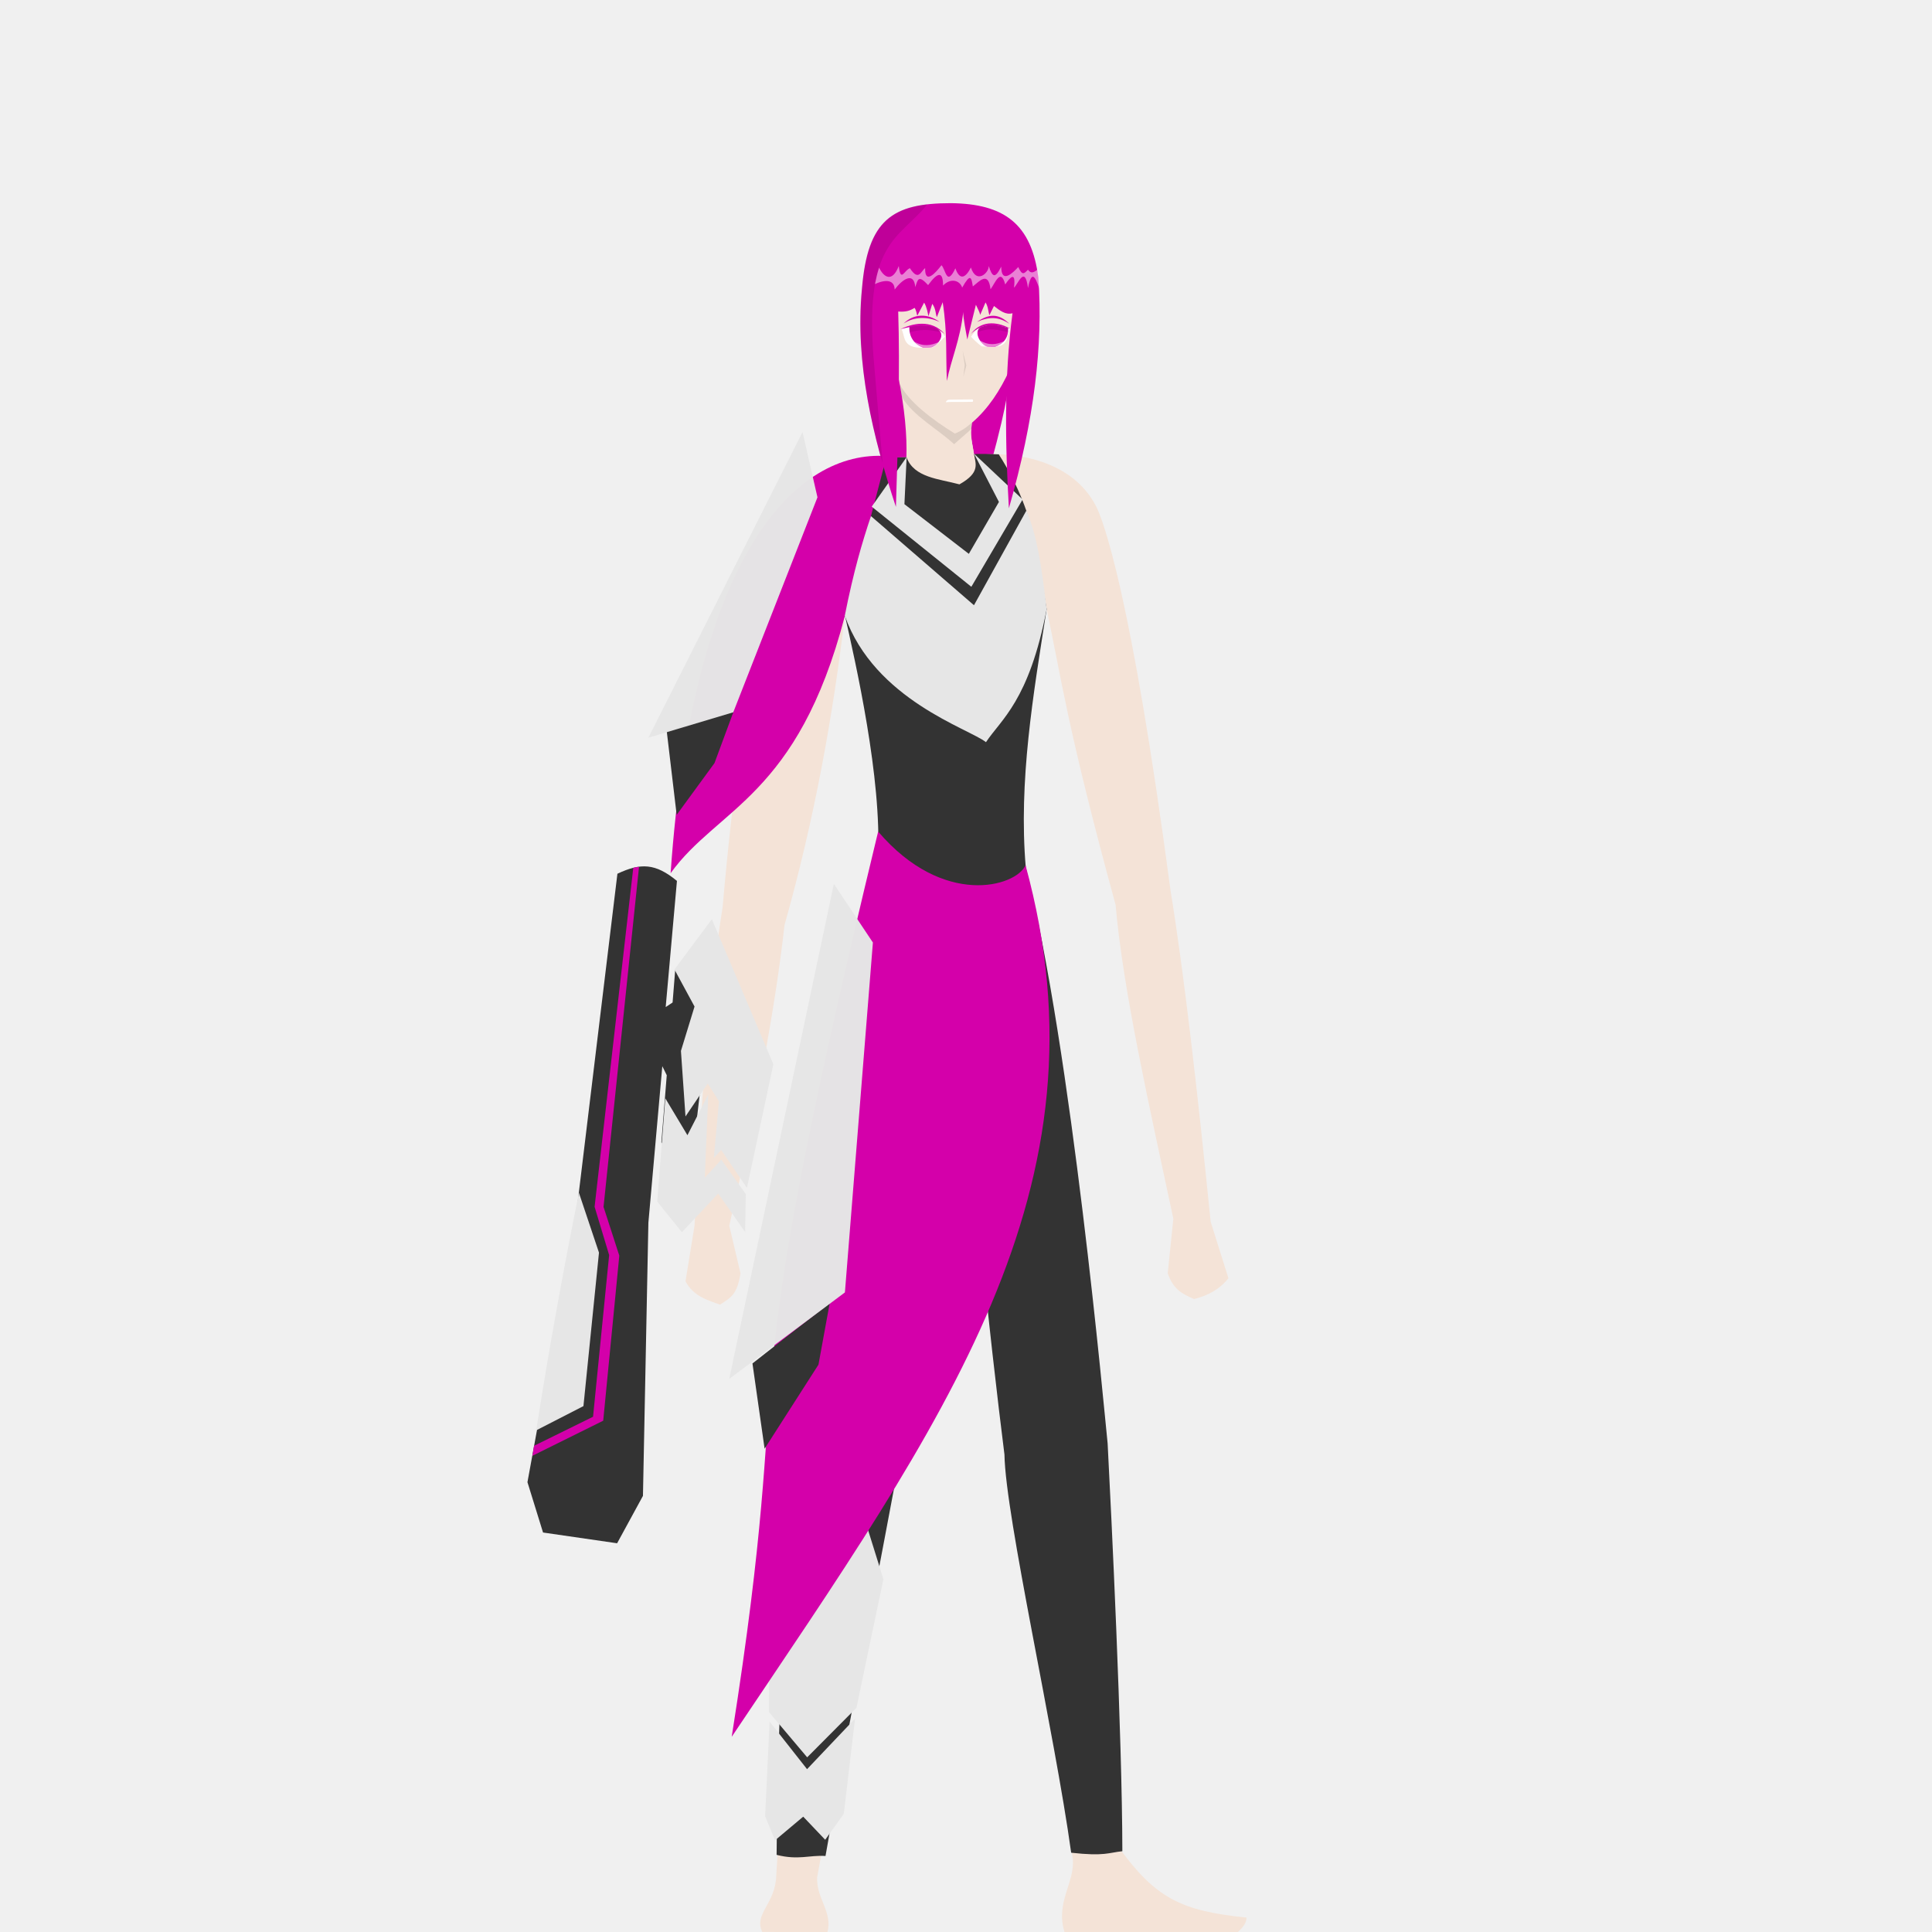
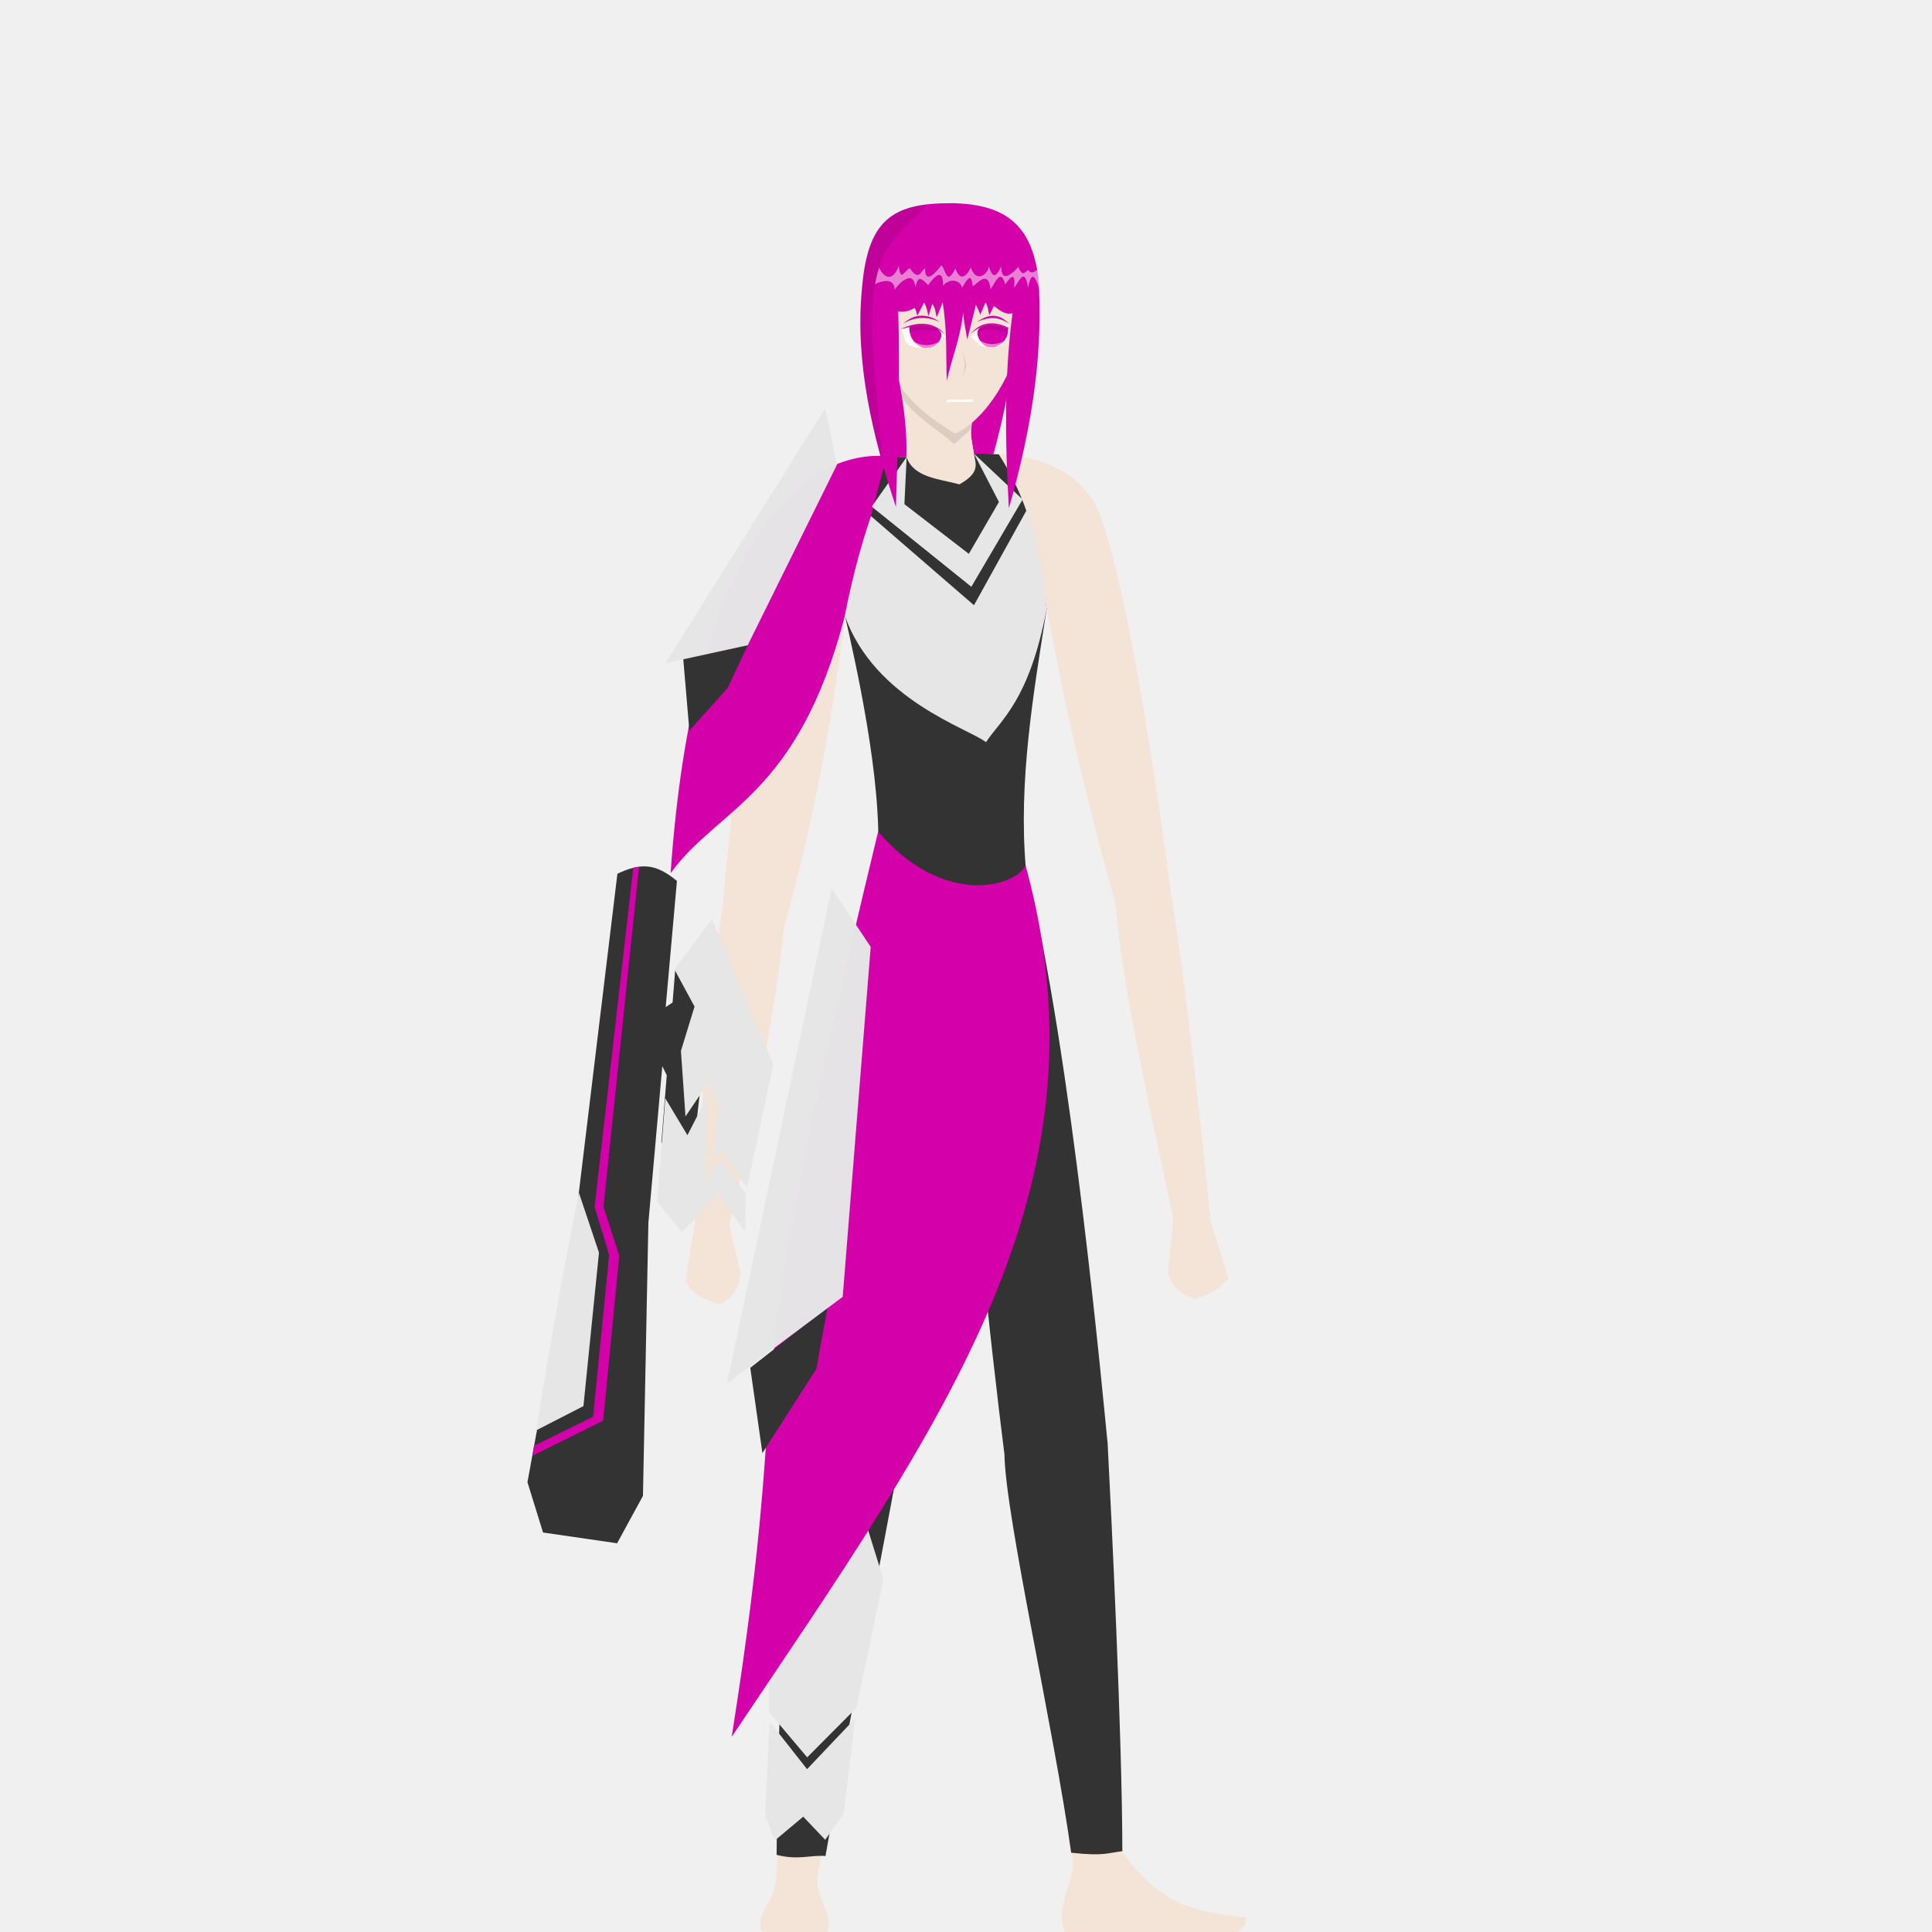
<svg xmlns="http://www.w3.org/2000/svg" version="1.1" id="svg1" width="1512" height="1512" viewBox="0 0 1512 1512">
  <defs id="defs1" />
  <g id="layer1" style="display:inline">
    <path style="display:inline;fill:#d400aa;stroke-width:3.425" d="m 690.171,300.366 c 3.359,13.171 9.713,63.047 19.155,81.453 l 2.606,-51.06 c 0.07,15.298 3.246,37.248 8.548,52.546 l 5.285,-48.923 c 2.78,14.609 7.38,36.198 12.758,52.546 2.425,-13.304 3.377,-33.117 4.082,-44.696 0.881,11.745 3.61,30.272 7.946,42.884 3.582,-12.278 8.35,-36.146 8.509,-48.424 l 8.938,52.866 c 21.017,-72.738 19.813,-81.322 23.324,-98.049 l -45.71,-70.047 c -18.349,34.184 -37.629,33.994 -55.441,78.904 z" id="path5" />
    <path id="path1" style="display:inline;fill:#f4e3d7;stroke-width:3.425" d="m 748.22,185.267 c -39.586,1.742 -50.845,10.403 -50.155,67.95 l 1.434,30.819 c 2.225,6.322 -0.47,2.339 3.179,9.316 5.51,26.382 7.244,48.286 6.673,64.492 -33.545,0.352 -84.735,11.112 -91.981,40.524 -12.794,51.934 -35.108,121.362 -51.888,311.991 -10.573,64.971 -16.766,154.131 -21.939,248.923 l -7.06,43.462 c 6.005,11.477 16.658,14.553 26.943,18.294 8.743,-5.57 13.503,-8.056 16.091,-24.529 l -8.785,-37.319 c 20.693,-89.763 35.978,-169.752 43.22,-235.206 23.407,-82.951 38.113,-164.156 47.498,-244.292 11.303,49.643 15.274,37.644 29.516,182.647 -26.078,164.375 -52.469,331.999 -64.237,496.375 l -19.224,309.001 c -0.562,22.53 -17.831,29.976 -10.953,44.254 l 51.029,0.057 c 4.191,-15.512 -8.864,-26.539 -8.087,-42.793 l 55.246,-300.534 c 25.583,-129.761 51.678,-259.522 63.282,-389.283 2.481,119.788 18.315,247.621 34.896,375.903 l 46.629,299.121 c 1.946,18.851 -13.778,34.071 -6.425,57.789 l 135.478,-0.032 c 4.414,-4.05 6.919,-7.426 6.919,-11.476 -51.544,-5.248 -71.187,-15.447 -99.754,-54.621 l -9.398,-285.073 c -10.557,-163.424 -36.253,-330.882 -66.859,-500.057 4.678,-154.175 12.998,-130.892 19.201,-186.006 11.947,55.057 15.626,91.386 54.37,233.18 5.804,67.006 26.469,157.885 45.186,245.636 l -4.394,42.723 c 4.546,13.208 12.077,16.343 20.61,20.13 11.131,-2.708 20.276,-7.908 26.905,-16.266 l -13.911,-44.226 C 936.996,852.142 926.518,760.938 916.039,696.692 884.979,462.804 863.069,406.584 857.896,396.413 c -19.733,-38.802 -69.244,-43.536 -95.437,-39.989 -1.109,-8.005 -3.624,-14.598 -1.662,-25.686 12.503,-10.833 21.897,-24.979 29.48,-41.623 1.305,-15.849 3.427,-29.515 3.017,-49.955 -3.224,-23.921 -7.824,-53.695 -45.075,-53.891 z" />
    <path style="display:inline;fill:#333333;stroke-width:3.425" d="m 709.442,357.841 c 5.886,16.022 25.331,16.869 41.427,21.222 16.758,-9.433 12.483,-16.096 11.443,-23.708 3.294,-0.294 15.669,0.034 19.329,0.203 31.387,48.953 32.357,93.181 37.481,121.2 -10.455,66.716 -22.133,134.496 -16.336,202.236 36.068,143.361 61.385,425.3 64.058,450.678 2.859,54.469 11.416,229.296 11.517,319.112 -10.721,1.103 -13.878,4.073 -40.056,1.171 -13.02,-94.496 -51.462,-263.155 -52.21,-311.602 -10.64,-84.345 -31.101,-266.411 -28.405,-341.292 -23.265,213.305 -73.467,437.417 -111.64,655.449 -12.347,-0.859 -21.23,3.467 -38.272,-0.886 2.057,-328.802 50.604,-550.058 79.305,-780.792 3.189,-61.184 -17.272,-151.397 -26.39,-191.552 16.514,-118.918 18.917,-99.844 32.792,-120.986 2.676,-0.222 12.817,-0.311 15.957,-0.455 z" id="path6" />
    <path style="fill:#ffffff;stroke-width:4.143" d="m 739.612,263.439 c -5.065,-6.702 -8.227,-7.762 -15.821,-8.986 -7.093,0.494 -12.125,0.186 -18.405,2.97 3.192,5.413 0.436,14.075 14.39,14.698 8.757,-0.099 1.643,0.111 10.524,-0.441 3.576,-2.266 7.378,-6.361 9.312,-8.24 z" id="path8" />
    <path style="fill:#d400aa;stroke-width:4.232" d="m 734.653,258.175 c -4.852,-4.399 -16.648,-4.063 -22.949,-2.543 -0.513,8.249 4.311,14.313 11.017,16.479 1.55,-0.095 4.375,-0.01 5.918,-0.281 4.847,-0.999 11.485,-9.259 6.014,-13.654 z" id="path9" />
    <path style="fill:#d400aa;stroke-width:4.143" d="m 704.775,257.633 c 12.502,-3.309 24.268,-5.155 34.626,3.856 -10.417,-12.195 -25.816,-8.214 -34.626,-3.856 z" id="path10" />
    <path style="fill:#d400aa;stroke-width:3.066" d="m 764.588,251.939 c 9.828,-4.319 16.857,-4.124 25.358,1.462 -8.26,-8.139 -15.753,-8.073 -25.358,-1.462 z" id="path10-8-6" />
    <path style="fill:#d400aa;stroke-width:3.013" d="m 735.368,251.973 c -9.448,-4.462 -19.92,-4.22 -28.198,1.241 8.074,-8.016 18.993,-7.99 28.198,-1.241 z" id="path10-8-6-6" />
    <path style="fill:#ffffff;stroke-width:3.942" d="m 759.952,263.524 c 4.586,-6.702 6.924,-8.148 13.8,-9.372 6.422,0.494 10.977,0.186 16.663,2.97 -2.89,5.413 0.014,13.715 -12.619,14.339 -7.928,-0.099 -1.487,0.111 -9.528,-0.441 -3.237,-2.266 -6.564,-5.616 -8.316,-7.495 z" id="path8-9" />
    <path style="display:inline;fill:#d400aa;stroke-width:3.926" d="m 790.709,257.202 c -11.224,-3.309 -21.565,-4.908 -30.865,4.103 9.353,-12.195 22.955,-8.461 30.865,-4.103 z" id="path10-5" />
    <path style="display:inline;fill:#d400aa;stroke-width:4.137" d="m 766.908,256.339 c 9.236,-3.876 15.992,-1.223 22.013,0.297 0.491,8.249 -4.12,12.738 -10.528,14.903 -1.482,-0.095 -4.181,-0.01 -5.656,-0.281 -4.632,-0.999 -11.058,-10.524 -5.829,-14.919 z" id="path9-5" />
    <path style="display:inline;fill:#000000;fill-opacity:0.1;stroke-width:3.425" d="m 704.08,300.364 c 6.917,14.158 26.441,28.719 43.249,38.972 6.259,-2.597 9.796,-5.53 13.43,-8.713 l -0.425,5.018 -13.636,11.984 c -12.279,-11.481 -32.539,-22.399 -40.881,-37.058 -0.493,-3.401 -1.158,-6.802 -1.737,-10.203 z" id="path15" />
    <path style="display:inline;fill:#000000;fill-opacity:0.1;stroke-width:3.425" d="m 711.863,259.977 c 12.927,-3.14 16.914,-1.306 24.128,-0.114 -4.432,-6.765 -19.261,-5.058 -24.256,-3.819 -0.076,0.251 0.205,3.612 0.127,3.933 z" id="path2" />
    <path style="display:inline;fill:#000000;fill-opacity:0.1;stroke-width:3.388" d="m 765.016,259.975 c 10.248,-4.071 16.603,-1.508 23.911,-0.043 -0.062,-0.652 0.097,-2.812 -0.019,-3.28 -7.015,-2.396 -23.696,-4.575 -23.892,3.575 z" id="path2-2" />
    <path style="fill:#ffffff;fill-opacity:0.5;stroke-width:3.425" d="m 767.025,266.471 c 6.85,4.162 12.855,3.228 18.581,0.619 -1.504,1.714 -3.661,3.252 -7.274,4.402 l -4.395,-0.095 c -3.54,-0.062 -5.975,-3.103 -6.912,-4.926 z" id="path36" />
    <path style="fill:#ffffff;fill-opacity:0.5;stroke-width:3.425" d="m 715.607,267.362 c 6.85,4.162 13.257,2.97 18.983,0.362 -1.504,1.714 -2.93,3.326 -6.25,4.181 l -5.529,0.163 c -3.906,-1.2 -5.975,-3.103 -7.205,-4.706 z" id="path36-0" />
    <path style="display:inline;fill:#ffffff;stroke-width:2.458" d="m 740.37,314.773 c -0.406,0.105 0.443,-2.113 2.987,-2.008 13.861,-0.205 14.36,-0.073 17.624,-0.2 0.942,0.315 0.513,1.738 0.23,1.9 -11.224,0.257 -16.77,-0.097 -20.841,0.307 z" id="path14" />
    <path style="display:inline;fill:#e6e6e6;stroke-width:3.78" d="m 598.793,1421.39 7.75,18.873 22.056,-18.527 17.204,18.086 14.557,-20.292 8.822,-74.55 -37.575,39.58 -29.315,-37.246 z" id="path22" />
    <path style="display:inline;fill:#333333;fill-opacity:1;stroke-width:3.78" d="m 540.082,922.21 18.137,-158.999 -29.821,-3.889 -2.024,25.239 -5.397,3.572 8.806,-98.729 c -16.804,-13.826 -28.257,-14.255 -46.592,-5.609 l -32.66,269.957 -37.743,206.215 12.2,39.395 57.97,8.415 20.223,-37.093 4.251,-213.806 10.899,-122.469 3.479,7.068 -4.214,52.542 z" id="path3" />
    <path style="display:inline;fill:#e6e6e6;stroke-width:3.78" d="m 601.882,1339.966 29.824,35.336 38.563,-38.764 21.094,-100.637 -33.547,-107.51 -55.723,111.839 z" id="path23" />
    <path style="fill:#000000;fill-opacity:0.1;stroke-width:6.519" d="m 753.379,274.462 1.616,11.297 -1.012,8.892 2.282,-8.617 z" id="path32" />
    <path style="fill:#d400aa;stroke-width:3.78" d="m 687.251,650.797 c 50.98,59.721 107.745,43.135 115.35,26.409 69.342,253.127 -63.898,434.437 -229.955,682.03 52.038,-329.37 -5.023,-213.877 114.604,-708.438 z" id="path19" />
    <path style="fill:#d400aa;stroke-width:3.78" d="m 693.916,356.938 c -70.29,-5.015 -151.763,75.891 -169.076,326.41 36.79,-51.18 99.41,-59.745 136.2,-200.778 z" id="path20" />
    <path id="path28" style="display:inline;fill:#e6e6e6;stroke-width:3.78" d="m 762.268,355.047 19.507,37.785 -23.557,40.616 -50.408,-38.873 1.744,-36.831 -27.348,38.756 77.979,62.725 40.127,-68.35 z" />
    <path style="fill:#e6e6e6;stroke-width:3.78" d="m 533.673,964.314 4.328,-4.611 4.573,-4.872 19.479,-20.749 21.118,30.144 0.476,-29.756 -19.153,-26.918 -12.929,14.19 2.736,-65.197 -16.309,31.881 -17.318,-28.885 -6.317,80.855 z" id="path26" />
    <path style="fill:#e6e6e6;stroke-width:3.78" d="m 558.62,906.319 5.76,-6.344 20.179,29.701 20.682,-96.776 -48.123,-113.521 -29.29,39.319 15.721,29.029 -10.643,34.733 3.568,51.288 17.419,-25.796 8.778,13.945 z" id="path27" />
    <path style="fill:#e6e6e6;stroke-width:3.78" d="m 681.618,403.903 80.622,69.754 41.096,-74.226 c 8.162,20.571 11.373,39.878 15.791,77.33 -13.787,71.776 -35.734,86.254 -47.503,104.086 -12.935,-10.518 -87.171,-32.914 -110.491,-99.021 6.955,-34.899 13.53,-57.152 20.485,-77.924 z" id="path29" />
    <path id="path4" style="display:inline;fill:#d400aa;stroke-width:3.425" d="m 744.222,159 c -45.907,0 -65.231,12.912 -69.649,67.123 -5.486,58.167 8.411,115.623 26.585,170.596 1.734,-53.459 3.202,-109.115 1.79,-152.923 5.877,0.454 9.102,-0.548 12.772,-2.85 1.282,1.483 1.711,4.719 2.137,6.202 l 5.36,-10.316 c 2.016,3.236 2.901,8.116 3.369,10.686 l 3.023,-9.755 c 2.952,4.152 2.408,7.531 3.581,10.408 l 4.567,-11.643 c 3.865,24.823 2.268,41.172 3.314,61.62 3.239,-16.992 10.202,-31.347 12.78,-54.041 -0.345,3.72 2.64,18.16 3.175,21.564 l 6.721,-27.167 c 1.848,4.062 2.772,5.349 3.365,7.899 l 4.163,-9.723 c 2.086,3.273 2.112,6.945 2.997,10.045 l 3.627,-7.243 c 4.761,3.78 9.314,7.138 14.508,5.652 -6.636,49.782 -5.753,102.858 -2.837,152.64 20.023,-69.881 26.721,-127.597 23.089,-180.079 C 807.358,175.052 785.771,159.487 744.222,159 Z" />
    <path style="display:inline;fill:#000000;fill-opacity:0.1;stroke-width:3.425" d="m 725.706,159.871 c -21.868,27.668 -50.912,28.213 -41.339,128.226 l 6.352,74.242 c -9.616,-32.414 -21.945,-89.688 -16.213,-136.135 3.189,-38.391 12.909,-62.639 51.2,-66.333 z" id="path31" />
-     <path style="display:inline;fill:#333333;stroke-width:4.329" d="m 588.885,1067.037 9.501,66.727 42.155,-65.783 8.815,-48.263 z" id="path11" />
+     <path style="display:inline;fill:#333333;stroke-width:4.329" d="m 587.172,1070.464 9.501,66.727 42.155,-65.783 8.815,-48.263 z" id="path11" />
    <path style="display:inline;fill:#ffffff;fill-opacity:0.5;stroke-width:2.939" d="m 687.991,209.502 c 3.562,7.299 10.088,12.146 15.395,-1.316 1.518,13.469 4.463,2.967 8.741,1.727 6.937,10.782 8.776,1.909 11.895,-0.042 -0.24,13.104 8.073,3.838 12.788,-2.319 3.324,3.301 4.04,16.974 10.876,2.422 3.741,10.473 8.417,6.714 12.157,-0.617 4.353,13.357 14.163,4.18 13.951,-1.192 2.732,8.486 4.851,10.468 9.776,0.504 0.049,13.928 9.23,4.746 13.325,0.316 3.154,6.885 4.476,5.227 7.63,2.09 2.417,3.606 4.835,1.771 7.252,0.091 1.439,6.327 1.323,10.484 1.562,14.554 -2.941,-8.399 -5.882,-15.322 -8.823,-0.263 -2.421,-18.852 -8.037,-2.514 -10.954,-0.371 0.606,-4.965 1.265,-14.631 -6.856,-2.452 -3.564,-13.33 -7.937,-0.994 -11.502,3.761 -1.745,-14.687 -8.868,-6.074 -13.863,-2.226 -1.148,-7.311 -1.871,-10.503 -8.332,0.917 -1.765,-5.662 -8.979,-7.859 -14.98,-1.613 0.044,-11.175 -4.008,-10.841 -11.675,-0.348 -7.538,-8.115 -8.004,-4.747 -10.043,1.579 -1.083,-12.466 -10.249,-6.023 -16.159,1.898 -0.075,-7.263 -6.497,-8.395 -15.392,-4.281 0.955,-4.677 1.839,-8.646 3.23,-12.819 z" id="path43" />
    <path style="fill:#d400aa;fill-opacity:1;stroke-width:3.78" d="m 495.602,679.19 -30.271,265.263 11.393,37.778 -12.593,126.527 -46.179,22.733 -1.259,7.805 55.391,-27.444 12.589,-129.162 -12.337,-38.161 27.776,-266.166 c -1.026,0.176 -3.211,0.396 -4.511,0.826 z" id="path13" />
    <path style="fill:#e6e6e6;fill-opacity:1;stroke-width:3.78" d="m 419.651,1119.395 36.957,-18.965 12.157,-120.109 -15.71,-46.882 c -10.86,53.905 -22.543,116.588 -33.403,185.955 z" id="path16" />
-     <path style="fill:#e6e6e6;fill-opacity:0.987;stroke-width:3.78" d="m 683.135,737.621 -21.903,273.838 -90.506,67.656 81.849,-387.333 z" id="path18" />
-     <path style="display:inline;fill:#333333;stroke-width:3.78" d="m 521.766,571.948 7.792,65.766 29.61,-40.52 14.978,-40.463 z" id="path7" />
-     <path style="fill:#e6e6e6;fill-opacity:0.987;stroke-width:3.78" d="M 639.757,389.191 573.867,557.44 507.438,577.316 628.06,338.147 Z" id="path21" />
+     <path style="fill:#e6e6e6;fill-opacity:0.987;stroke-width:3.78" d="m 681.421,741.048 -21.903,273.838 -90.506,67.656 81.849,-387.333 z" id="path18" />
+     <path style="display:inline;fill:#333333;stroke-width:3.428" d="m 534.672,515.074 4.832,56.714 29.986,-33.403 15.967,-34.009 z" id="path7" />
+     <path style="fill:#e6e6e6;fill-opacity:0.987;stroke-width:3.428" d="M 655.011,363.718 585.16,504.971 520.731,519.034 645.849,319.448 Z" id="path21" />
  </g>
</svg>
